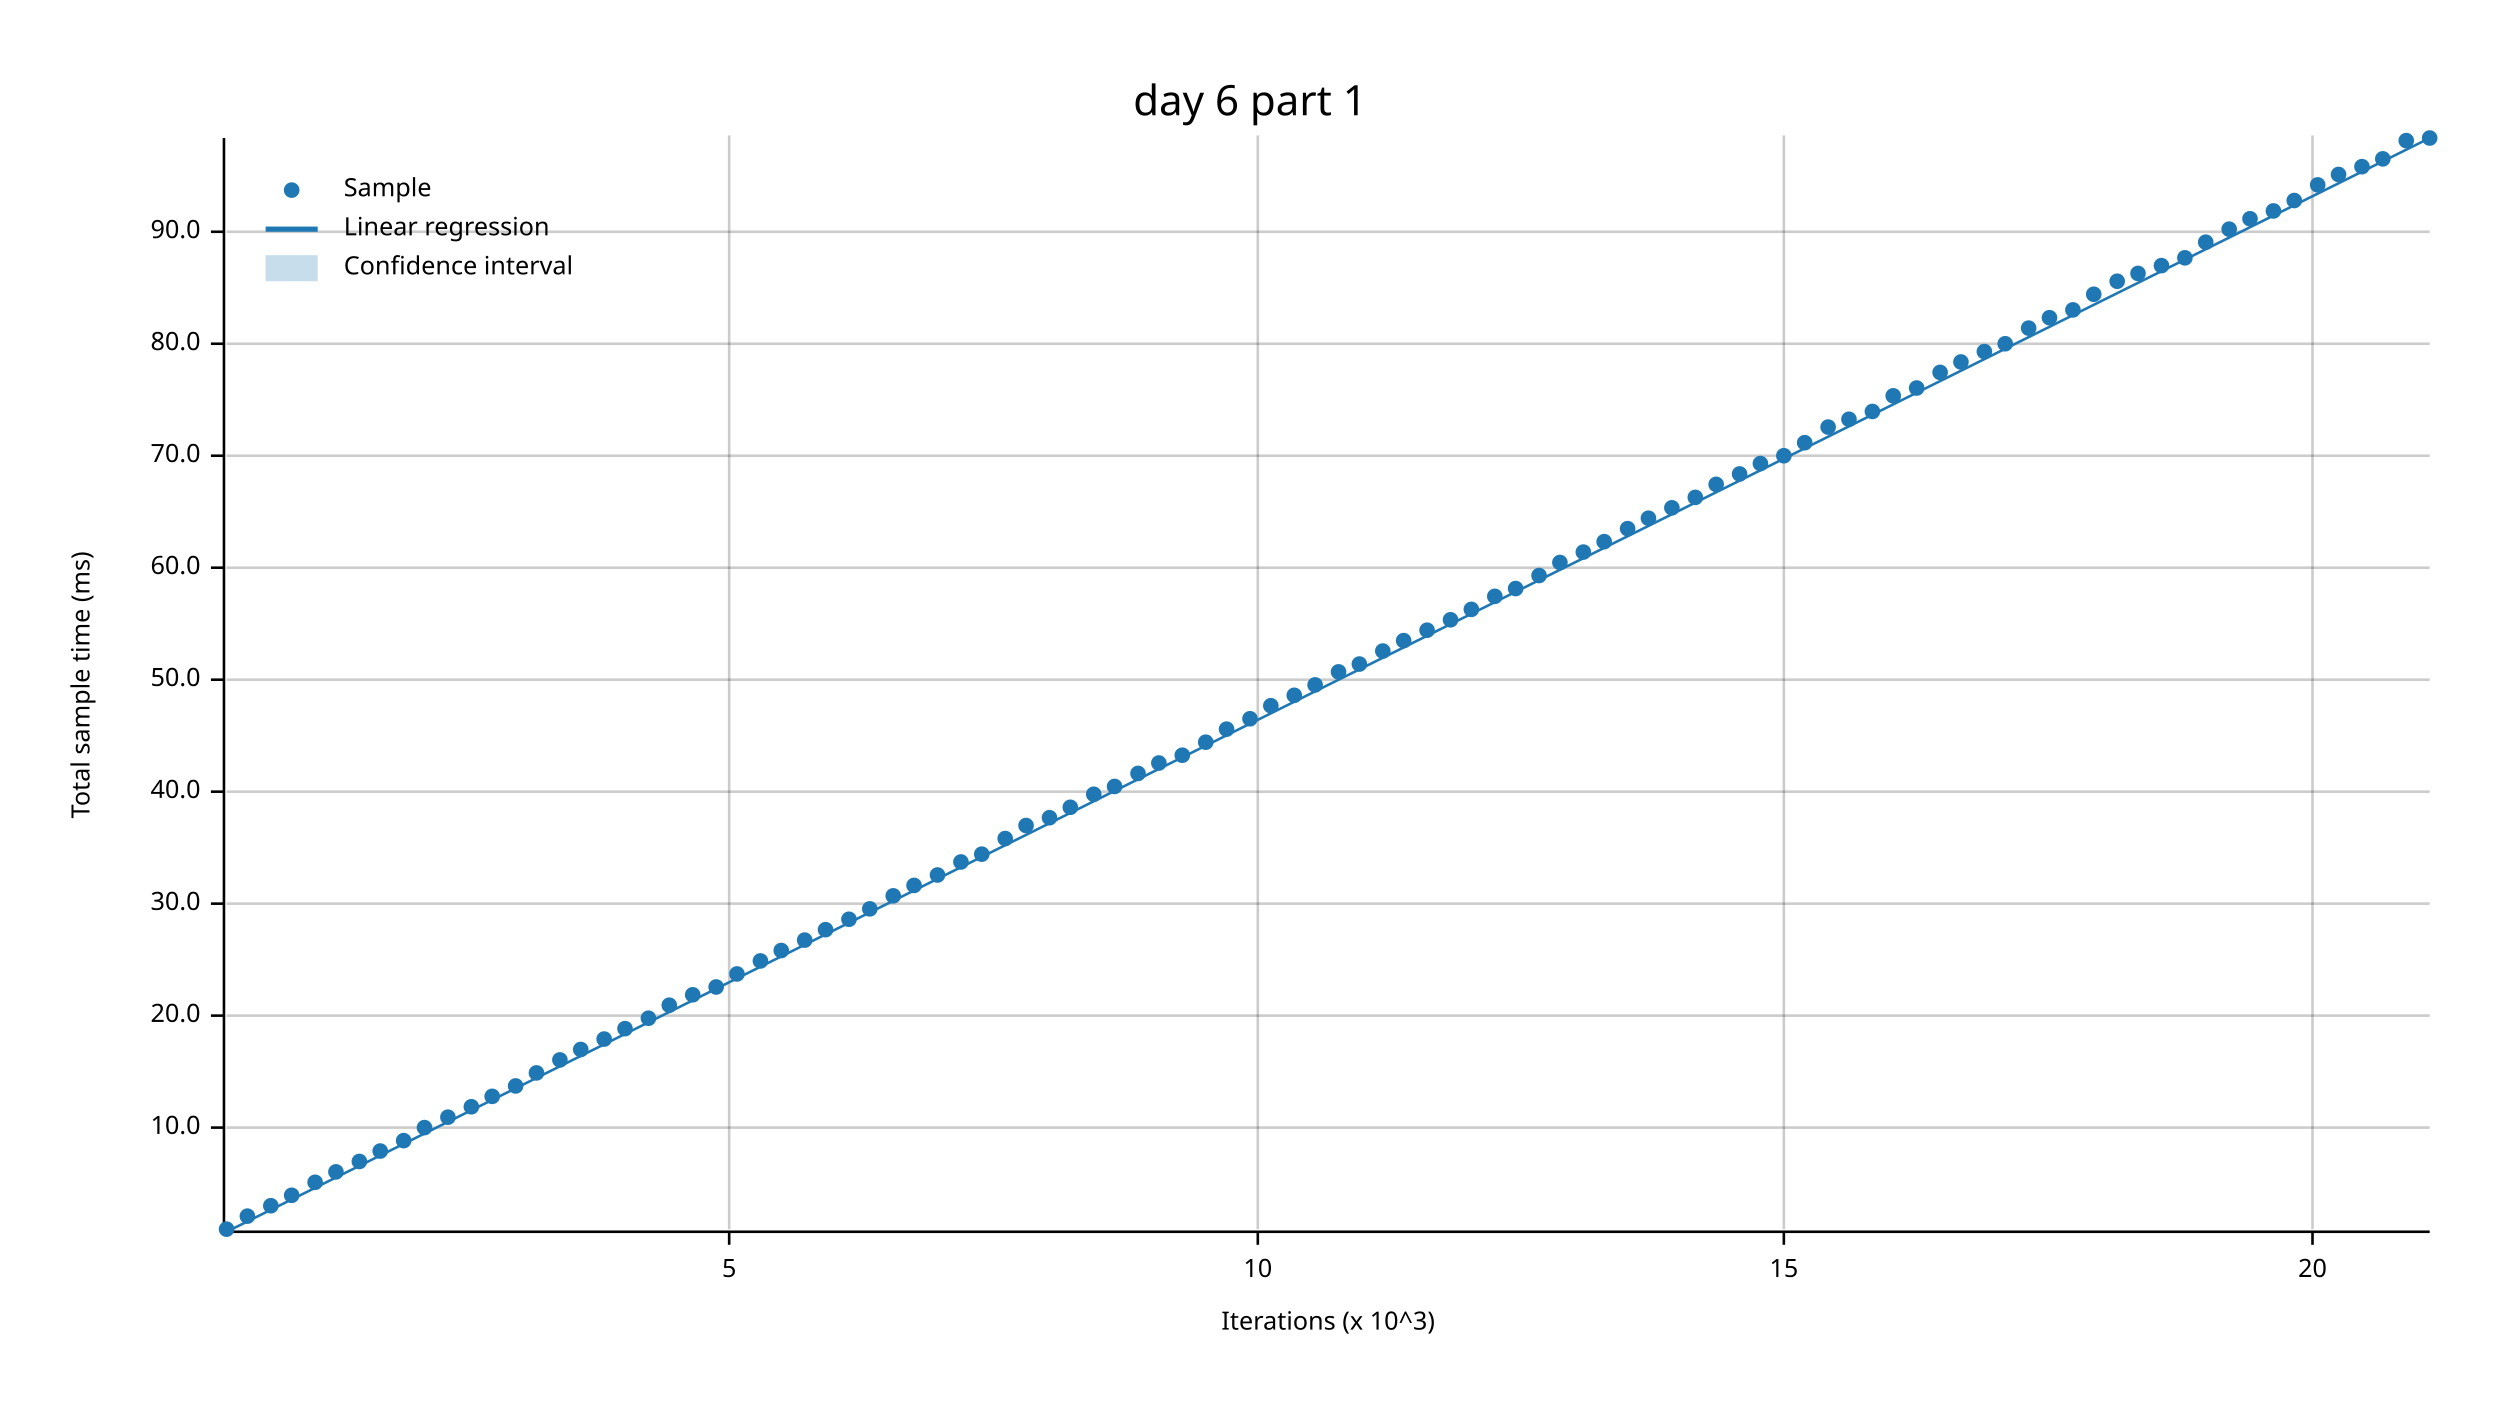
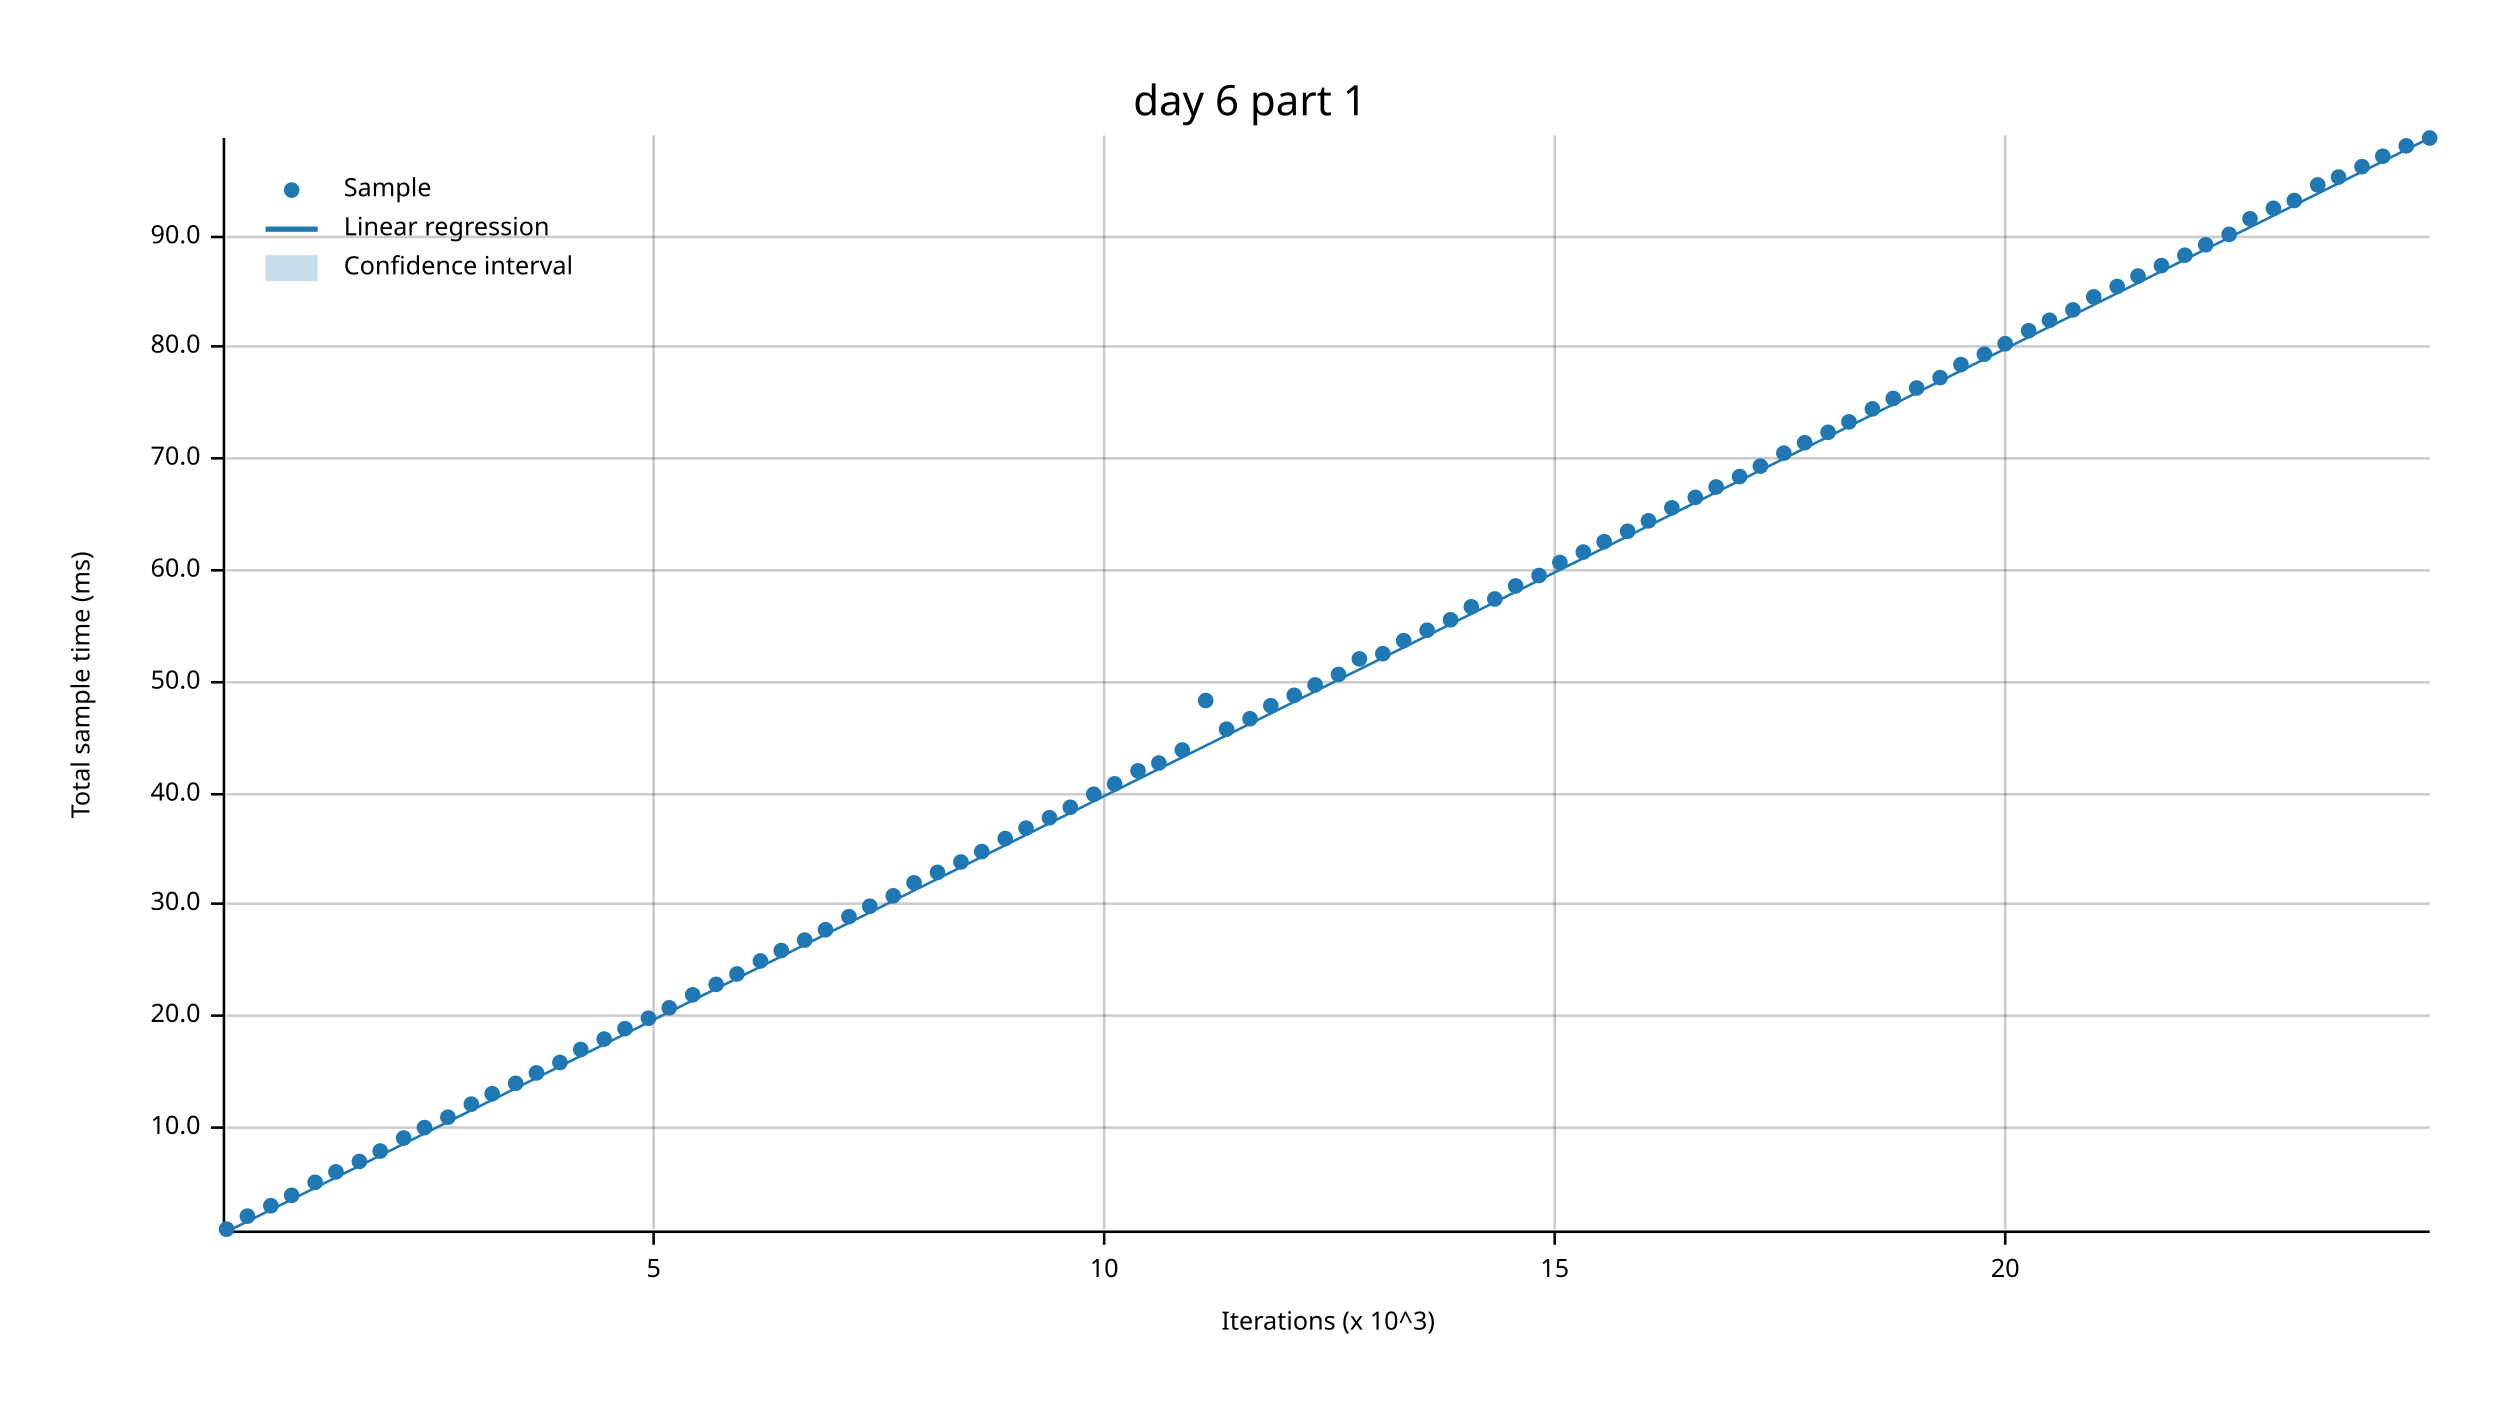
<svg xmlns="http://www.w3.org/2000/svg" width="960" height="540" viewBox="0 0 960 540">
  <text x="480" y="32" dy="0.76em" text-anchor="middle" font-family="sans-serif" font-size="16.129" opacity="1" fill="#000000">
day 6 part 1
</text>
  <text x="27" y="263" dy="0.76em" text-anchor="middle" font-family="sans-serif" font-size="9.677" opacity="1" fill="#000000" transform="rotate(270, 27, 263)">
Total sample time (ms)
</text>
  <text x="510" y="513" dy="-0.5ex" text-anchor="middle" font-family="sans-serif" font-size="9.677" opacity="1" fill="#000000">
Iterations (x 10^3)
</text>
-   <line opacity="0.2" stroke="#000000" stroke-width="1" x1="280" y1="472" x2="280" y2="52" />
-   <line opacity="0.2" stroke="#000000" stroke-width="1" x1="483" y1="472" x2="483" y2="52" />
-   <line opacity="0.2" stroke="#000000" stroke-width="1" x1="685" y1="472" x2="685" y2="52" />
-   <line opacity="0.2" stroke="#000000" stroke-width="1" x1="888" y1="472" x2="888" y2="52" />
+   <line opacity="0.2" stroke="#000000" stroke-width="1" x1="251" y1="472" x2="251" y2="52" />
+   <line opacity="0.2" stroke="#000000" stroke-width="1" x1="424" y1="472" x2="424" y2="52" />
+   <line opacity="0.2" stroke="#000000" stroke-width="1" x1="597" y1="472" x2="597" y2="52" />
+   <line opacity="0.2" stroke="#000000" stroke-width="1" x1="770" y1="472" x2="770" y2="52" />
  <line opacity="0.2" stroke="#000000" stroke-width="1" x1="87" y1="433" x2="933" y2="433" />
  <line opacity="0.2" stroke="#000000" stroke-width="1" x1="87" y1="390" x2="933" y2="390" />
  <line opacity="0.2" stroke="#000000" stroke-width="1" x1="87" y1="347" x2="933" y2="347" />
-   <line opacity="0.2" stroke="#000000" stroke-width="1" x1="87" y1="304" x2="933" y2="304" />
-   <line opacity="0.2" stroke="#000000" stroke-width="1" x1="87" y1="261" x2="933" y2="261" />
-   <line opacity="0.2" stroke="#000000" stroke-width="1" x1="87" y1="218" x2="933" y2="218" />
-   <line opacity="0.2" stroke="#000000" stroke-width="1" x1="87" y1="175" x2="933" y2="175" />
-   <line opacity="0.2" stroke="#000000" stroke-width="1" x1="87" y1="132" x2="933" y2="132" />
-   <line opacity="0.2" stroke="#000000" stroke-width="1" x1="87" y1="89" x2="933" y2="89" />
+   <line opacity="0.2" stroke="#000000" stroke-width="1" x1="87" y1="305" x2="933" y2="305" />
+   <line opacity="0.2" stroke="#000000" stroke-width="1" x1="87" y1="262" x2="933" y2="262" />
+   <line opacity="0.2" stroke="#000000" stroke-width="1" x1="87" y1="219" x2="933" y2="219" />
+   <line opacity="0.2" stroke="#000000" stroke-width="1" x1="87" y1="176" x2="933" y2="176" />
+   <line opacity="0.2" stroke="#000000" stroke-width="1" x1="87" y1="133" x2="933" y2="133" />
+   <line opacity="0.2" stroke="#000000" stroke-width="1" x1="87" y1="91" x2="933" y2="91" />
  <polyline fill="none" opacity="1" stroke="#000000" stroke-width="1" points="86,53 86,473 " />
  <text x="77" y="433" dy="0.5ex" text-anchor="end" font-family="sans-serif" font-size="9.677" opacity="1" fill="#000000">
10.0
</text>
  <polyline fill="none" opacity="1" stroke="#000000" stroke-width="1" points="81,433 86,433 " />
  <text x="77" y="390" dy="0.5ex" text-anchor="end" font-family="sans-serif" font-size="9.677" opacity="1" fill="#000000">
20.0
</text>
  <polyline fill="none" opacity="1" stroke="#000000" stroke-width="1" points="81,390 86,390 " />
  <text x="77" y="347" dy="0.5ex" text-anchor="end" font-family="sans-serif" font-size="9.677" opacity="1" fill="#000000">
30.0
</text>
  <polyline fill="none" opacity="1" stroke="#000000" stroke-width="1" points="81,347 86,347 " />
-   <text x="77" y="304" dy="0.5ex" text-anchor="end" font-family="sans-serif" font-size="9.677" opacity="1" fill="#000000">
+   <text x="77" y="305" dy="0.5ex" text-anchor="end" font-family="sans-serif" font-size="9.677" opacity="1" fill="#000000">
40.0
</text>
-   <polyline fill="none" opacity="1" stroke="#000000" stroke-width="1" points="81,304 86,304 " />
-   <text x="77" y="261" dy="0.5ex" text-anchor="end" font-family="sans-serif" font-size="9.677" opacity="1" fill="#000000">
+   <polyline fill="none" opacity="1" stroke="#000000" stroke-width="1" points="81,305 86,305 " />
+   <text x="77" y="262" dy="0.5ex" text-anchor="end" font-family="sans-serif" font-size="9.677" opacity="1" fill="#000000">
50.0
</text>
-   <polyline fill="none" opacity="1" stroke="#000000" stroke-width="1" points="81,261 86,261 " />
-   <text x="77" y="218" dy="0.5ex" text-anchor="end" font-family="sans-serif" font-size="9.677" opacity="1" fill="#000000">
+   <polyline fill="none" opacity="1" stroke="#000000" stroke-width="1" points="81,262 86,262 " />
+   <text x="77" y="219" dy="0.5ex" text-anchor="end" font-family="sans-serif" font-size="9.677" opacity="1" fill="#000000">
60.0
</text>
-   <polyline fill="none" opacity="1" stroke="#000000" stroke-width="1" points="81,218 86,218 " />
-   <text x="77" y="175" dy="0.5ex" text-anchor="end" font-family="sans-serif" font-size="9.677" opacity="1" fill="#000000">
+   <polyline fill="none" opacity="1" stroke="#000000" stroke-width="1" points="81,219 86,219 " />
+   <text x="77" y="176" dy="0.5ex" text-anchor="end" font-family="sans-serif" font-size="9.677" opacity="1" fill="#000000">
70.0
</text>
-   <polyline fill="none" opacity="1" stroke="#000000" stroke-width="1" points="81,175 86,175 " />
-   <text x="77" y="132" dy="0.5ex" text-anchor="end" font-family="sans-serif" font-size="9.677" opacity="1" fill="#000000">
+   <polyline fill="none" opacity="1" stroke="#000000" stroke-width="1" points="81,176 86,176 " />
+   <text x="77" y="133" dy="0.5ex" text-anchor="end" font-family="sans-serif" font-size="9.677" opacity="1" fill="#000000">
80.0
</text>
-   <polyline fill="none" opacity="1" stroke="#000000" stroke-width="1" points="81,132 86,132 " />
-   <text x="77" y="89" dy="0.5ex" text-anchor="end" font-family="sans-serif" font-size="9.677" opacity="1" fill="#000000">
+   <polyline fill="none" opacity="1" stroke="#000000" stroke-width="1" points="81,133 86,133 " />
+   <text x="77" y="91" dy="0.5ex" text-anchor="end" font-family="sans-serif" font-size="9.677" opacity="1" fill="#000000">
90.0
</text>
-   <polyline fill="none" opacity="1" stroke="#000000" stroke-width="1" points="81,89 86,89 " />
+   <polyline fill="none" opacity="1" stroke="#000000" stroke-width="1" points="81,91 86,91 " />
  <polyline fill="none" opacity="1" stroke="#000000" stroke-width="1" points="87,473 933,473 " />
-   <text x="280" y="483" dy="0.76em" text-anchor="middle" font-family="sans-serif" font-size="9.677" opacity="1" fill="#000000">
+   <text x="251" y="483" dy="0.76em" text-anchor="middle" font-family="sans-serif" font-size="9.677" opacity="1" fill="#000000">
5
</text>
-   <polyline fill="none" opacity="1" stroke="#000000" stroke-width="1" points="280,473 280,478 " />
-   <text x="483" y="483" dy="0.76em" text-anchor="middle" font-family="sans-serif" font-size="9.677" opacity="1" fill="#000000">
+   <polyline fill="none" opacity="1" stroke="#000000" stroke-width="1" points="251,473 251,478 " />
+   <text x="424" y="483" dy="0.76em" text-anchor="middle" font-family="sans-serif" font-size="9.677" opacity="1" fill="#000000">
10
</text>
-   <polyline fill="none" opacity="1" stroke="#000000" stroke-width="1" points="483,473 483,478 " />
-   <text x="685" y="483" dy="0.76em" text-anchor="middle" font-family="sans-serif" font-size="9.677" opacity="1" fill="#000000">
+   <polyline fill="none" opacity="1" stroke="#000000" stroke-width="1" points="424,473 424,478 " />
+   <text x="597" y="483" dy="0.76em" text-anchor="middle" font-family="sans-serif" font-size="9.677" opacity="1" fill="#000000">
15
</text>
-   <polyline fill="none" opacity="1" stroke="#000000" stroke-width="1" points="685,473 685,478 " />
-   <text x="888" y="483" dy="0.76em" text-anchor="middle" font-family="sans-serif" font-size="9.677" opacity="1" fill="#000000">
+   <polyline fill="none" opacity="1" stroke="#000000" stroke-width="1" points="597,473 597,478 " />
+   <text x="770" y="483" dy="0.76em" text-anchor="middle" font-family="sans-serif" font-size="9.677" opacity="1" fill="#000000">
20
</text>
-   <polyline fill="none" opacity="1" stroke="#000000" stroke-width="1" points="888,473 888,478 " />
+   <polyline fill="none" opacity="1" stroke="#000000" stroke-width="1" points="770,473 770,478 " />
  <circle cx="87" cy="472" r="3" opacity="1" fill="#1F78B4" stroke="none" stroke-width="1" />
  <circle cx="95" cy="467" r="3" opacity="1" fill="#1F78B4" stroke="none" stroke-width="1" />
  <circle cx="104" cy="463" r="3" opacity="1" fill="#1F78B4" stroke="none" stroke-width="1" />
  <circle cx="112" cy="459" r="3" opacity="1" fill="#1F78B4" stroke="none" stroke-width="1" />
  <circle cx="121" cy="454" r="3" opacity="1" fill="#1F78B4" stroke="none" stroke-width="1" />
  <circle cx="129" cy="450" r="3" opacity="1" fill="#1F78B4" stroke="none" stroke-width="1" />
  <circle cx="138" cy="446" r="3" opacity="1" fill="#1F78B4" stroke="none" stroke-width="1" />
  <circle cx="146" cy="442" r="3" opacity="1" fill="#1F78B4" stroke="none" stroke-width="1" />
-   <circle cx="155" cy="438" r="3" opacity="1" fill="#1F78B4" stroke="none" stroke-width="1" />
+   <circle cx="155" cy="437" r="3" opacity="1" fill="#1F78B4" stroke="none" stroke-width="1" />
  <circle cx="163" cy="433" r="3" opacity="1" fill="#1F78B4" stroke="none" stroke-width="1" />
  <circle cx="172" cy="429" r="3" opacity="1" fill="#1F78B4" stroke="none" stroke-width="1" />
-   <circle cx="181" cy="425" r="3" opacity="1" fill="#1F78B4" stroke="none" stroke-width="1" />
-   <circle cx="189" cy="421" r="3" opacity="1" fill="#1F78B4" stroke="none" stroke-width="1" />
-   <circle cx="198" cy="417" r="3" opacity="1" fill="#1F78B4" stroke="none" stroke-width="1" />
+   <circle cx="181" cy="424" r="3" opacity="1" fill="#1F78B4" stroke="none" stroke-width="1" />
+   <circle cx="189" cy="420" r="3" opacity="1" fill="#1F78B4" stroke="none" stroke-width="1" />
+   <circle cx="198" cy="416" r="3" opacity="1" fill="#1F78B4" stroke="none" stroke-width="1" />
  <circle cx="206" cy="412" r="3" opacity="1" fill="#1F78B4" stroke="none" stroke-width="1" />
-   <circle cx="215" cy="407" r="3" opacity="1" fill="#1F78B4" stroke="none" stroke-width="1" />
+   <circle cx="215" cy="408" r="3" opacity="1" fill="#1F78B4" stroke="none" stroke-width="1" />
  <circle cx="223" cy="403" r="3" opacity="1" fill="#1F78B4" stroke="none" stroke-width="1" />
  <circle cx="232" cy="399" r="3" opacity="1" fill="#1F78B4" stroke="none" stroke-width="1" />
  <circle cx="240" cy="395" r="3" opacity="1" fill="#1F78B4" stroke="none" stroke-width="1" />
  <circle cx="249" cy="391" r="3" opacity="1" fill="#1F78B4" stroke="none" stroke-width="1" />
-   <circle cx="257" cy="386" r="3" opacity="1" fill="#1F78B4" stroke="none" stroke-width="1" />
+   <circle cx="257" cy="387" r="3" opacity="1" fill="#1F78B4" stroke="none" stroke-width="1" />
  <circle cx="266" cy="382" r="3" opacity="1" fill="#1F78B4" stroke="none" stroke-width="1" />
-   <circle cx="275" cy="379" r="3" opacity="1" fill="#1F78B4" stroke="none" stroke-width="1" />
+   <circle cx="275" cy="378" r="3" opacity="1" fill="#1F78B4" stroke="none" stroke-width="1" />
  <circle cx="283" cy="374" r="3" opacity="1" fill="#1F78B4" stroke="none" stroke-width="1" />
  <circle cx="292" cy="369" r="3" opacity="1" fill="#1F78B4" stroke="none" stroke-width="1" />
  <circle cx="300" cy="365" r="3" opacity="1" fill="#1F78B4" stroke="none" stroke-width="1" />
  <circle cx="309" cy="361" r="3" opacity="1" fill="#1F78B4" stroke="none" stroke-width="1" />
  <circle cx="317" cy="357" r="3" opacity="1" fill="#1F78B4" stroke="none" stroke-width="1" />
-   <circle cx="326" cy="353" r="3" opacity="1" fill="#1F78B4" stroke="none" stroke-width="1" />
-   <circle cx="334" cy="349" r="3" opacity="1" fill="#1F78B4" stroke="none" stroke-width="1" />
+   <circle cx="326" cy="352" r="3" opacity="1" fill="#1F78B4" stroke="none" stroke-width="1" />
+   <circle cx="334" cy="348" r="3" opacity="1" fill="#1F78B4" stroke="none" stroke-width="1" />
  <circle cx="343" cy="344" r="3" opacity="1" fill="#1F78B4" stroke="none" stroke-width="1" />
-   <circle cx="351" cy="340" r="3" opacity="1" fill="#1F78B4" stroke="none" stroke-width="1" />
-   <circle cx="360" cy="336" r="3" opacity="1" fill="#1F78B4" stroke="none" stroke-width="1" />
+   <circle cx="351" cy="339" r="3" opacity="1" fill="#1F78B4" stroke="none" stroke-width="1" />
+   <circle cx="360" cy="335" r="3" opacity="1" fill="#1F78B4" stroke="none" stroke-width="1" />
  <circle cx="369" cy="331" r="3" opacity="1" fill="#1F78B4" stroke="none" stroke-width="1" />
-   <circle cx="377" cy="328" r="3" opacity="1" fill="#1F78B4" stroke="none" stroke-width="1" />
+   <circle cx="377" cy="327" r="3" opacity="1" fill="#1F78B4" stroke="none" stroke-width="1" />
  <circle cx="386" cy="322" r="3" opacity="1" fill="#1F78B4" stroke="none" stroke-width="1" />
-   <circle cx="394" cy="317" r="3" opacity="1" fill="#1F78B4" stroke="none" stroke-width="1" />
+   <circle cx="394" cy="318" r="3" opacity="1" fill="#1F78B4" stroke="none" stroke-width="1" />
  <circle cx="403" cy="314" r="3" opacity="1" fill="#1F78B4" stroke="none" stroke-width="1" />
  <circle cx="411" cy="310" r="3" opacity="1" fill="#1F78B4" stroke="none" stroke-width="1" />
  <circle cx="420" cy="305" r="3" opacity="1" fill="#1F78B4" stroke="none" stroke-width="1" />
-   <circle cx="428" cy="302" r="3" opacity="1" fill="#1F78B4" stroke="none" stroke-width="1" />
-   <circle cx="437" cy="297" r="3" opacity="1" fill="#1F78B4" stroke="none" stroke-width="1" />
+   <circle cx="428" cy="301" r="3" opacity="1" fill="#1F78B4" stroke="none" stroke-width="1" />
+   <circle cx="437" cy="296" r="3" opacity="1" fill="#1F78B4" stroke="none" stroke-width="1" />
  <circle cx="445" cy="293" r="3" opacity="1" fill="#1F78B4" stroke="none" stroke-width="1" />
-   <circle cx="454" cy="290" r="3" opacity="1" fill="#1F78B4" stroke="none" stroke-width="1" />
-   <circle cx="463" cy="285" r="3" opacity="1" fill="#1F78B4" stroke="none" stroke-width="1" />
+   <circle cx="454" cy="288" r="3" opacity="1" fill="#1F78B4" stroke="none" stroke-width="1" />
+   <circle cx="463" cy="269" r="3" opacity="1" fill="#1F78B4" stroke="none" stroke-width="1" />
  <circle cx="471" cy="280" r="3" opacity="1" fill="#1F78B4" stroke="none" stroke-width="1" />
  <circle cx="480" cy="276" r="3" opacity="1" fill="#1F78B4" stroke="none" stroke-width="1" />
  <circle cx="488" cy="271" r="3" opacity="1" fill="#1F78B4" stroke="none" stroke-width="1" />
  <circle cx="497" cy="267" r="3" opacity="1" fill="#1F78B4" stroke="none" stroke-width="1" />
  <circle cx="505" cy="263" r="3" opacity="1" fill="#1F78B4" stroke="none" stroke-width="1" />
-   <circle cx="514" cy="258" r="3" opacity="1" fill="#1F78B4" stroke="none" stroke-width="1" />
-   <circle cx="522" cy="255" r="3" opacity="1" fill="#1F78B4" stroke="none" stroke-width="1" />
-   <circle cx="531" cy="250" r="3" opacity="1" fill="#1F78B4" stroke="none" stroke-width="1" />
+   <circle cx="514" cy="259" r="3" opacity="1" fill="#1F78B4" stroke="none" stroke-width="1" />
+   <circle cx="522" cy="253" r="3" opacity="1" fill="#1F78B4" stroke="none" stroke-width="1" />
+   <circle cx="531" cy="251" r="3" opacity="1" fill="#1F78B4" stroke="none" stroke-width="1" />
  <circle cx="539" cy="246" r="3" opacity="1" fill="#1F78B4" stroke="none" stroke-width="1" />
  <circle cx="548" cy="242" r="3" opacity="1" fill="#1F78B4" stroke="none" stroke-width="1" />
  <circle cx="557" cy="238" r="3" opacity="1" fill="#1F78B4" stroke="none" stroke-width="1" />
-   <circle cx="565" cy="234" r="3" opacity="1" fill="#1F78B4" stroke="none" stroke-width="1" />
-   <circle cx="574" cy="229" r="3" opacity="1" fill="#1F78B4" stroke="none" stroke-width="1" />
-   <circle cx="582" cy="226" r="3" opacity="1" fill="#1F78B4" stroke="none" stroke-width="1" />
+   <circle cx="565" cy="233" r="3" opacity="1" fill="#1F78B4" stroke="none" stroke-width="1" />
+   <circle cx="574" cy="230" r="3" opacity="1" fill="#1F78B4" stroke="none" stroke-width="1" />
+   <circle cx="582" cy="225" r="3" opacity="1" fill="#1F78B4" stroke="none" stroke-width="1" />
  <circle cx="591" cy="221" r="3" opacity="1" fill="#1F78B4" stroke="none" stroke-width="1" />
  <circle cx="599" cy="216" r="3" opacity="1" fill="#1F78B4" stroke="none" stroke-width="1" />
  <circle cx="608" cy="212" r="3" opacity="1" fill="#1F78B4" stroke="none" stroke-width="1" />
  <circle cx="616" cy="208" r="3" opacity="1" fill="#1F78B4" stroke="none" stroke-width="1" />
-   <circle cx="625" cy="203" r="3" opacity="1" fill="#1F78B4" stroke="none" stroke-width="1" />
-   <circle cx="633" cy="199" r="3" opacity="1" fill="#1F78B4" stroke="none" stroke-width="1" />
+   <circle cx="625" cy="204" r="3" opacity="1" fill="#1F78B4" stroke="none" stroke-width="1" />
+   <circle cx="633" cy="200" r="3" opacity="1" fill="#1F78B4" stroke="none" stroke-width="1" />
  <circle cx="642" cy="195" r="3" opacity="1" fill="#1F78B4" stroke="none" stroke-width="1" />
  <circle cx="651" cy="191" r="3" opacity="1" fill="#1F78B4" stroke="none" stroke-width="1" />
-   <circle cx="659" cy="186" r="3" opacity="1" fill="#1F78B4" stroke="none" stroke-width="1" />
-   <circle cx="668" cy="182" r="3" opacity="1" fill="#1F78B4" stroke="none" stroke-width="1" />
-   <circle cx="676" cy="178" r="3" opacity="1" fill="#1F78B4" stroke="none" stroke-width="1" />
-   <circle cx="685" cy="175" r="3" opacity="1" fill="#1F78B4" stroke="none" stroke-width="1" />
+   <circle cx="659" cy="187" r="3" opacity="1" fill="#1F78B4" stroke="none" stroke-width="1" />
+   <circle cx="668" cy="183" r="3" opacity="1" fill="#1F78B4" stroke="none" stroke-width="1" />
+   <circle cx="676" cy="179" r="3" opacity="1" fill="#1F78B4" stroke="none" stroke-width="1" />
+   <circle cx="685" cy="174" r="3" opacity="1" fill="#1F78B4" stroke="none" stroke-width="1" />
  <circle cx="693" cy="170" r="3" opacity="1" fill="#1F78B4" stroke="none" stroke-width="1" />
-   <circle cx="702" cy="164" r="3" opacity="1" fill="#1F78B4" stroke="none" stroke-width="1" />
-   <circle cx="710" cy="161" r="3" opacity="1" fill="#1F78B4" stroke="none" stroke-width="1" />
-   <circle cx="719" cy="158" r="3" opacity="1" fill="#1F78B4" stroke="none" stroke-width="1" />
-   <circle cx="727" cy="152" r="3" opacity="1" fill="#1F78B4" stroke="none" stroke-width="1" />
+   <circle cx="702" cy="166" r="3" opacity="1" fill="#1F78B4" stroke="none" stroke-width="1" />
+   <circle cx="710" cy="162" r="3" opacity="1" fill="#1F78B4" stroke="none" stroke-width="1" />
+   <circle cx="719" cy="157" r="3" opacity="1" fill="#1F78B4" stroke="none" stroke-width="1" />
+   <circle cx="727" cy="153" r="3" opacity="1" fill="#1F78B4" stroke="none" stroke-width="1" />
  <circle cx="736" cy="149" r="3" opacity="1" fill="#1F78B4" stroke="none" stroke-width="1" />
-   <circle cx="745" cy="143" r="3" opacity="1" fill="#1F78B4" stroke="none" stroke-width="1" />
-   <circle cx="753" cy="139" r="3" opacity="1" fill="#1F78B4" stroke="none" stroke-width="1" />
-   <circle cx="762" cy="135" r="3" opacity="1" fill="#1F78B4" stroke="none" stroke-width="1" />
+   <circle cx="745" cy="145" r="3" opacity="1" fill="#1F78B4" stroke="none" stroke-width="1" />
+   <circle cx="753" cy="140" r="3" opacity="1" fill="#1F78B4" stroke="none" stroke-width="1" />
+   <circle cx="762" cy="136" r="3" opacity="1" fill="#1F78B4" stroke="none" stroke-width="1" />
  <circle cx="770" cy="132" r="3" opacity="1" fill="#1F78B4" stroke="none" stroke-width="1" />
-   <circle cx="779" cy="126" r="3" opacity="1" fill="#1F78B4" stroke="none" stroke-width="1" />
-   <circle cx="787" cy="122" r="3" opacity="1" fill="#1F78B4" stroke="none" stroke-width="1" />
+   <circle cx="779" cy="127" r="3" opacity="1" fill="#1F78B4" stroke="none" stroke-width="1" />
+   <circle cx="787" cy="123" r="3" opacity="1" fill="#1F78B4" stroke="none" stroke-width="1" />
  <circle cx="796" cy="119" r="3" opacity="1" fill="#1F78B4" stroke="none" stroke-width="1" />
-   <circle cx="804" cy="113" r="3" opacity="1" fill="#1F78B4" stroke="none" stroke-width="1" />
-   <circle cx="813" cy="108" r="3" opacity="1" fill="#1F78B4" stroke="none" stroke-width="1" />
-   <circle cx="821" cy="105" r="3" opacity="1" fill="#1F78B4" stroke="none" stroke-width="1" />
+   <circle cx="804" cy="114" r="3" opacity="1" fill="#1F78B4" stroke="none" stroke-width="1" />
+   <circle cx="813" cy="110" r="3" opacity="1" fill="#1F78B4" stroke="none" stroke-width="1" />
+   <circle cx="821" cy="106" r="3" opacity="1" fill="#1F78B4" stroke="none" stroke-width="1" />
  <circle cx="830" cy="102" r="3" opacity="1" fill="#1F78B4" stroke="none" stroke-width="1" />
-   <circle cx="839" cy="99" r="3" opacity="1" fill="#1F78B4" stroke="none" stroke-width="1" />
-   <circle cx="847" cy="93" r="3" opacity="1" fill="#1F78B4" stroke="none" stroke-width="1" />
-   <circle cx="856" cy="88" r="3" opacity="1" fill="#1F78B4" stroke="none" stroke-width="1" />
+   <circle cx="839" cy="98" r="3" opacity="1" fill="#1F78B4" stroke="none" stroke-width="1" />
+   <circle cx="847" cy="94" r="3" opacity="1" fill="#1F78B4" stroke="none" stroke-width="1" />
+   <circle cx="856" cy="90" r="3" opacity="1" fill="#1F78B4" stroke="none" stroke-width="1" />
  <circle cx="864" cy="84" r="3" opacity="1" fill="#1F78B4" stroke="none" stroke-width="1" />
-   <circle cx="873" cy="81" r="3" opacity="1" fill="#1F78B4" stroke="none" stroke-width="1" />
+   <circle cx="873" cy="80" r="3" opacity="1" fill="#1F78B4" stroke="none" stroke-width="1" />
  <circle cx="881" cy="77" r="3" opacity="1" fill="#1F78B4" stroke="none" stroke-width="1" />
  <circle cx="890" cy="71" r="3" opacity="1" fill="#1F78B4" stroke="none" stroke-width="1" />
-   <circle cx="898" cy="67" r="3" opacity="1" fill="#1F78B4" stroke="none" stroke-width="1" />
+   <circle cx="898" cy="68" r="3" opacity="1" fill="#1F78B4" stroke="none" stroke-width="1" />
  <circle cx="907" cy="64" r="3" opacity="1" fill="#1F78B4" stroke="none" stroke-width="1" />
-   <circle cx="915" cy="61" r="3" opacity="1" fill="#1F78B4" stroke="none" stroke-width="1" />
-   <circle cx="924" cy="54" r="3" opacity="1" fill="#1F78B4" stroke="none" stroke-width="1" />
+   <circle cx="915" cy="60" r="3" opacity="1" fill="#1F78B4" stroke="none" stroke-width="1" />
+   <circle cx="924" cy="56" r="3" opacity="1" fill="#1F78B4" stroke="none" stroke-width="1" />
  <circle cx="933" cy="53" r="3" opacity="1" fill="#1F78B4" stroke="none" stroke-width="1" />
  <polyline fill="none" opacity="1" stroke="#1F78B4" stroke-width="1" points="87,473 933,53 " />
  <polygon opacity="0.25" fill="#1F78B4" points="87,473 933,53 933,53 " />
  <text x="132" y="68" dy="0.76em" text-anchor="start" font-family="sans-serif" font-size="9.677" opacity="1" fill="#000000">
Sample
</text>
  <text x="132" y="83" dy="0.76em" text-anchor="start" font-family="sans-serif" font-size="9.677" opacity="1" fill="#000000">
Linear regression
</text>
  <text x="132" y="98" dy="0.76em" text-anchor="start" font-family="sans-serif" font-size="9.677" opacity="1" fill="#000000">
Confidence interval
</text>
  <circle cx="112" cy="73" r="3" opacity="1" fill="#1F78B4" stroke="none" stroke-width="1" />
  <polyline fill="none" opacity="1" stroke="#1F78B4" stroke-width="2" points="102,88 122,88 " />
  <rect x="102" y="98" width="20" height="10" opacity="0.25" fill="#1F78B4" stroke="none" />
</svg>
